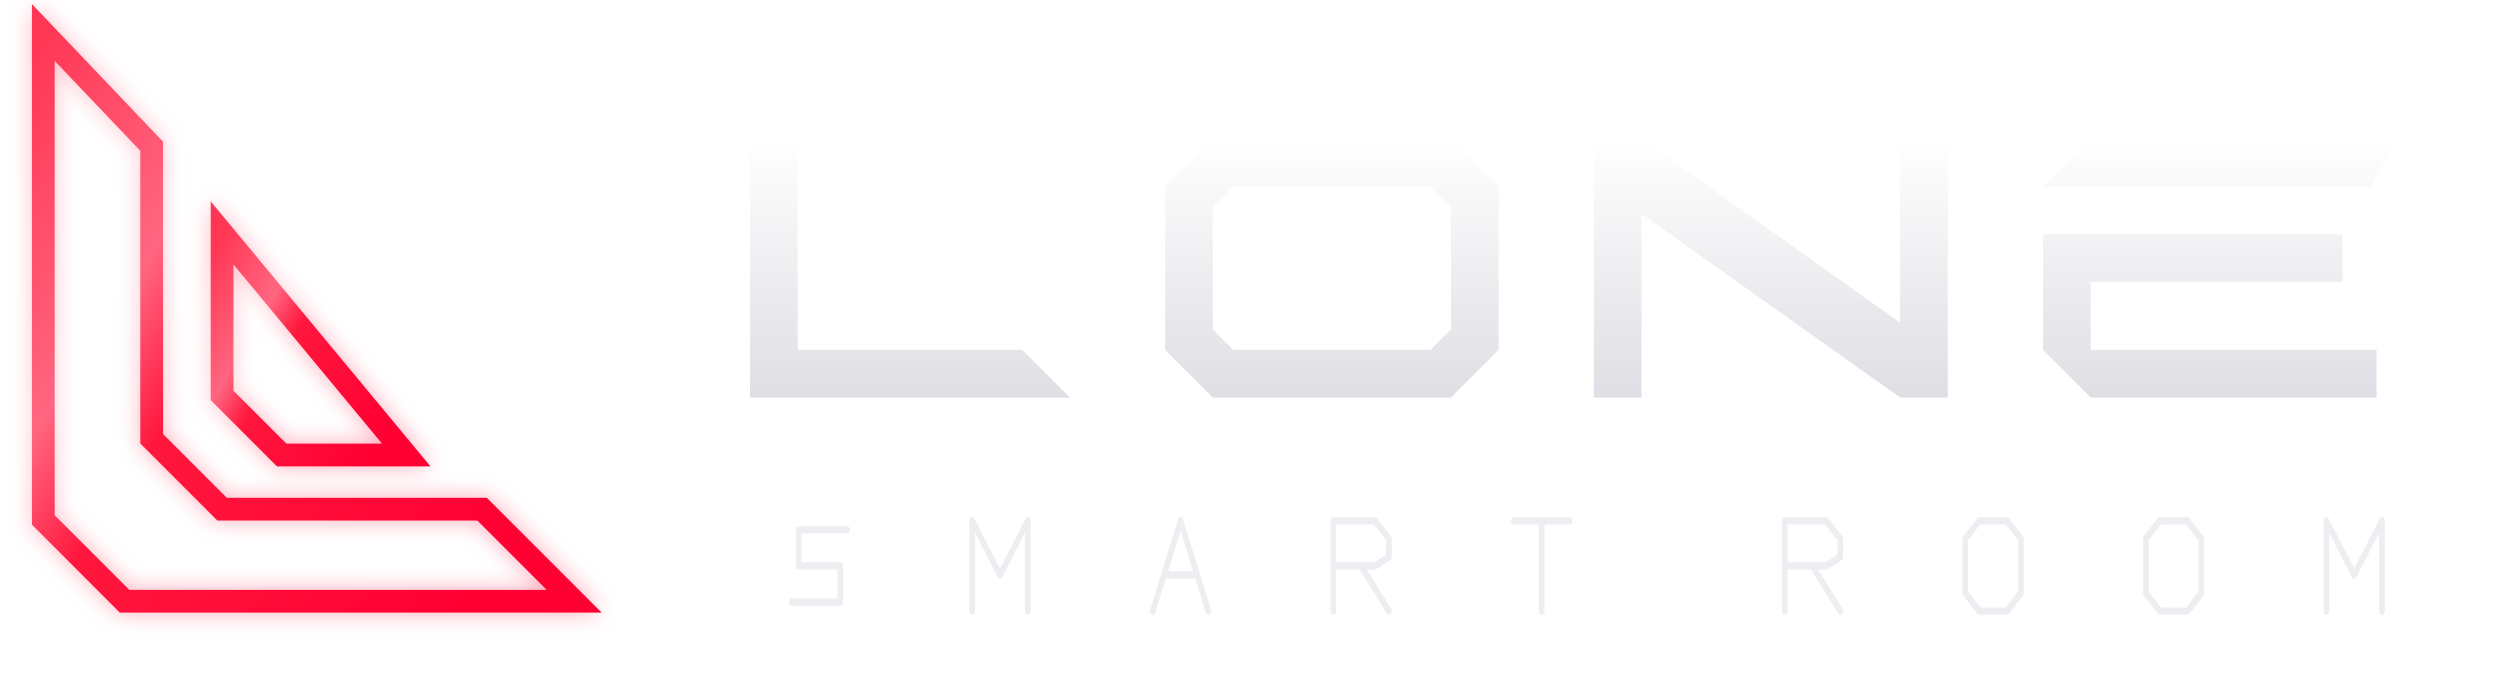
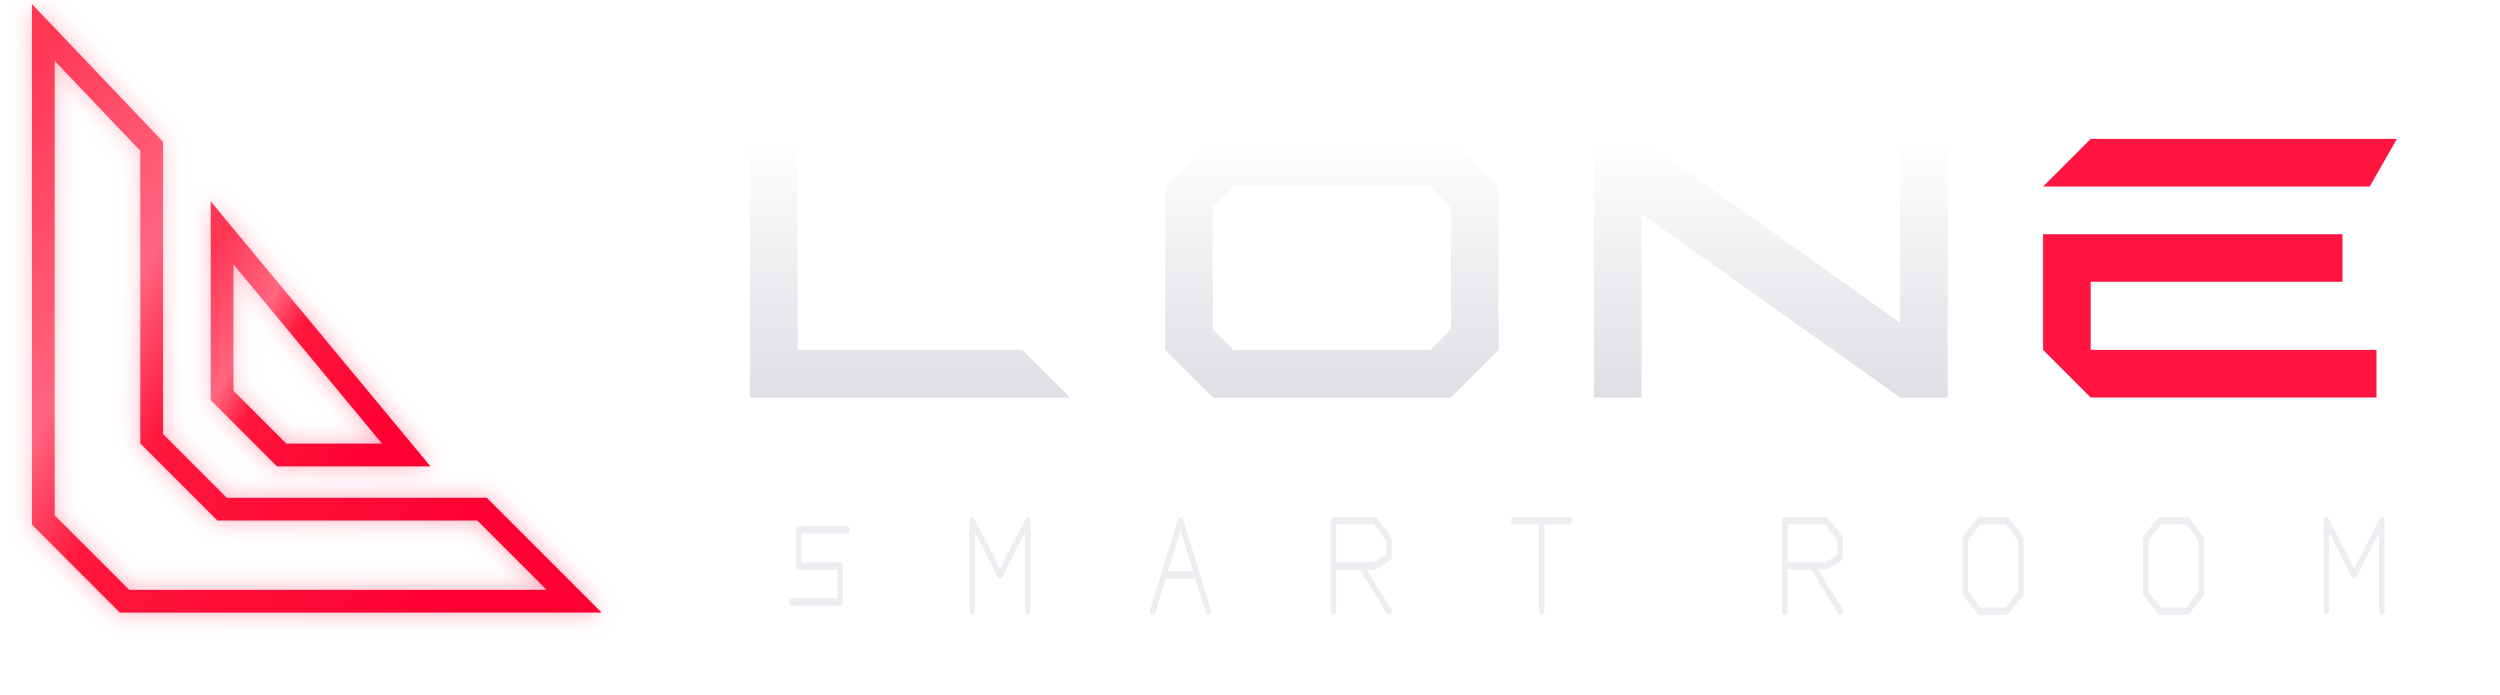
<svg xmlns="http://www.w3.org/2000/svg" width="360" height="100" viewBox="0 0 360 100" role="img" aria-labelledby="title description">
  <defs>
    <linearGradient id="markRed" x1="0" y1="0" x2="1" y2="0.7">
      <stop stop-color="#ff3654" />
      <stop offset="0.32" stop-color="#ff6680" />
      <stop offset="0.48" stop-color="#ff173d" />
      <stop offset="1" stop-color="#ff0033" />
    </linearGradient>
    <linearGradient id="wordWhite" x2="0" y2="1">
      <stop stop-color="#ffffff" />
      <stop offset="1" stop-color="#dedee4" />
    </linearGradient>
    <radialGradient id="baseGlow">
      <stop stop-color="#360812" />
      <stop offset="0.68" stop-color="#100a0e" />
      <stop offset="1" stop-color="#080a0d" />
    </radialGradient>
    <filter id="neon" x="-70%" y="-70%" width="240%" height="240%" color-interpolation-filters="sRGB">
      <feGaussianBlur stdDeviation="2.1" />
    </filter>
  </defs>
  <g transform="translate(0 0) scale(0.78)" fill="none" stroke="url(#markRed)" stroke-width="4.2" stroke-linejoin="miter" stroke-miterlimit="5">
    <g filter="url(#neon)" opacity="0.34">
      <path d="M8 6 V96 L23 111 H106 L89 94 H41 L28 81 V27 Z" />
      <path d="M41 43 V73 L52 84 H75 Z" />
    </g>
    <path d="M8 6 V96 L23 111 H106 L89 94 H41 L28 81 V27 Z" />
    <path d="M41 43 V73 L52 84 H75 Z" />
  </g>
  <g transform="translate(108 20) scale(0.98)" fill="url(#wordWhite)" fill-rule="evenodd">
    <path d="M0 0 H7 V31 H40 L47 38 H0 Z" />
    <path d="M68 0 H103 L110 7 V31 L103 38 H68 L61 31 V7 Z M71 7 L68 10 V28 L71 31 H100 L103 28 V10 L100 7 Z" />
    <path d="M124 38 V0 H131 L169 27 V0 H176 V38 H169 L131 11 V38 Z" />
-     <path d="M197 0 H242 L238 7 H190 Z M190 14 H234 V21 H197 V31 H239 V38 H197 L190 31 Z" />
+     <path fill="#ff153f" d="M197 0 H242 L238 7 H190 Z M190 14 H234 V21 H197 V31 H239 V38 H197 L190 31 Z" />
  </g>
  <g transform="translate(114 75) scale(1 1.3)" fill="none" stroke="#ededf2" stroke-width="0.8" stroke-linejoin="round" stroke-linecap="round">
    <path transform="translate(0 0)" d="M8 1 H1 V5 H7 V9 H0" />
    <path transform="translate(26 0)" d="M0 10 V0 L4 6 L8 0 V10" />
    <path transform="translate(52 0)" d="M0 10 L4 0 L8 10 M1.6 6 H6.4" />
    <path transform="translate(78 0)" d="M0 10 V0 H6 L8 2 V4 L6 5 H0 M4 5 L8 10" />
    <path transform="translate(104 0)" d="M0 0 H8 M4 0 V10" />
    <path transform="translate(143 0)" d="M0 10 V0 H6 L8 2 V4 L6 5 H0 M4 5 L8 10" />
    <path transform="translate(169 0)" d="M2 0 H6 L8 2 V8 L6 10 H2 L0 8 V2 Z" />
    <path transform="translate(195 0)" d="M2 0 H6 L8 2 V8 L6 10 H2 L0 8 V2 Z" />
    <path transform="translate(221 0)" d="M0 10 V0 L4 6 L8 0 V10" />
  </g>
</svg>
